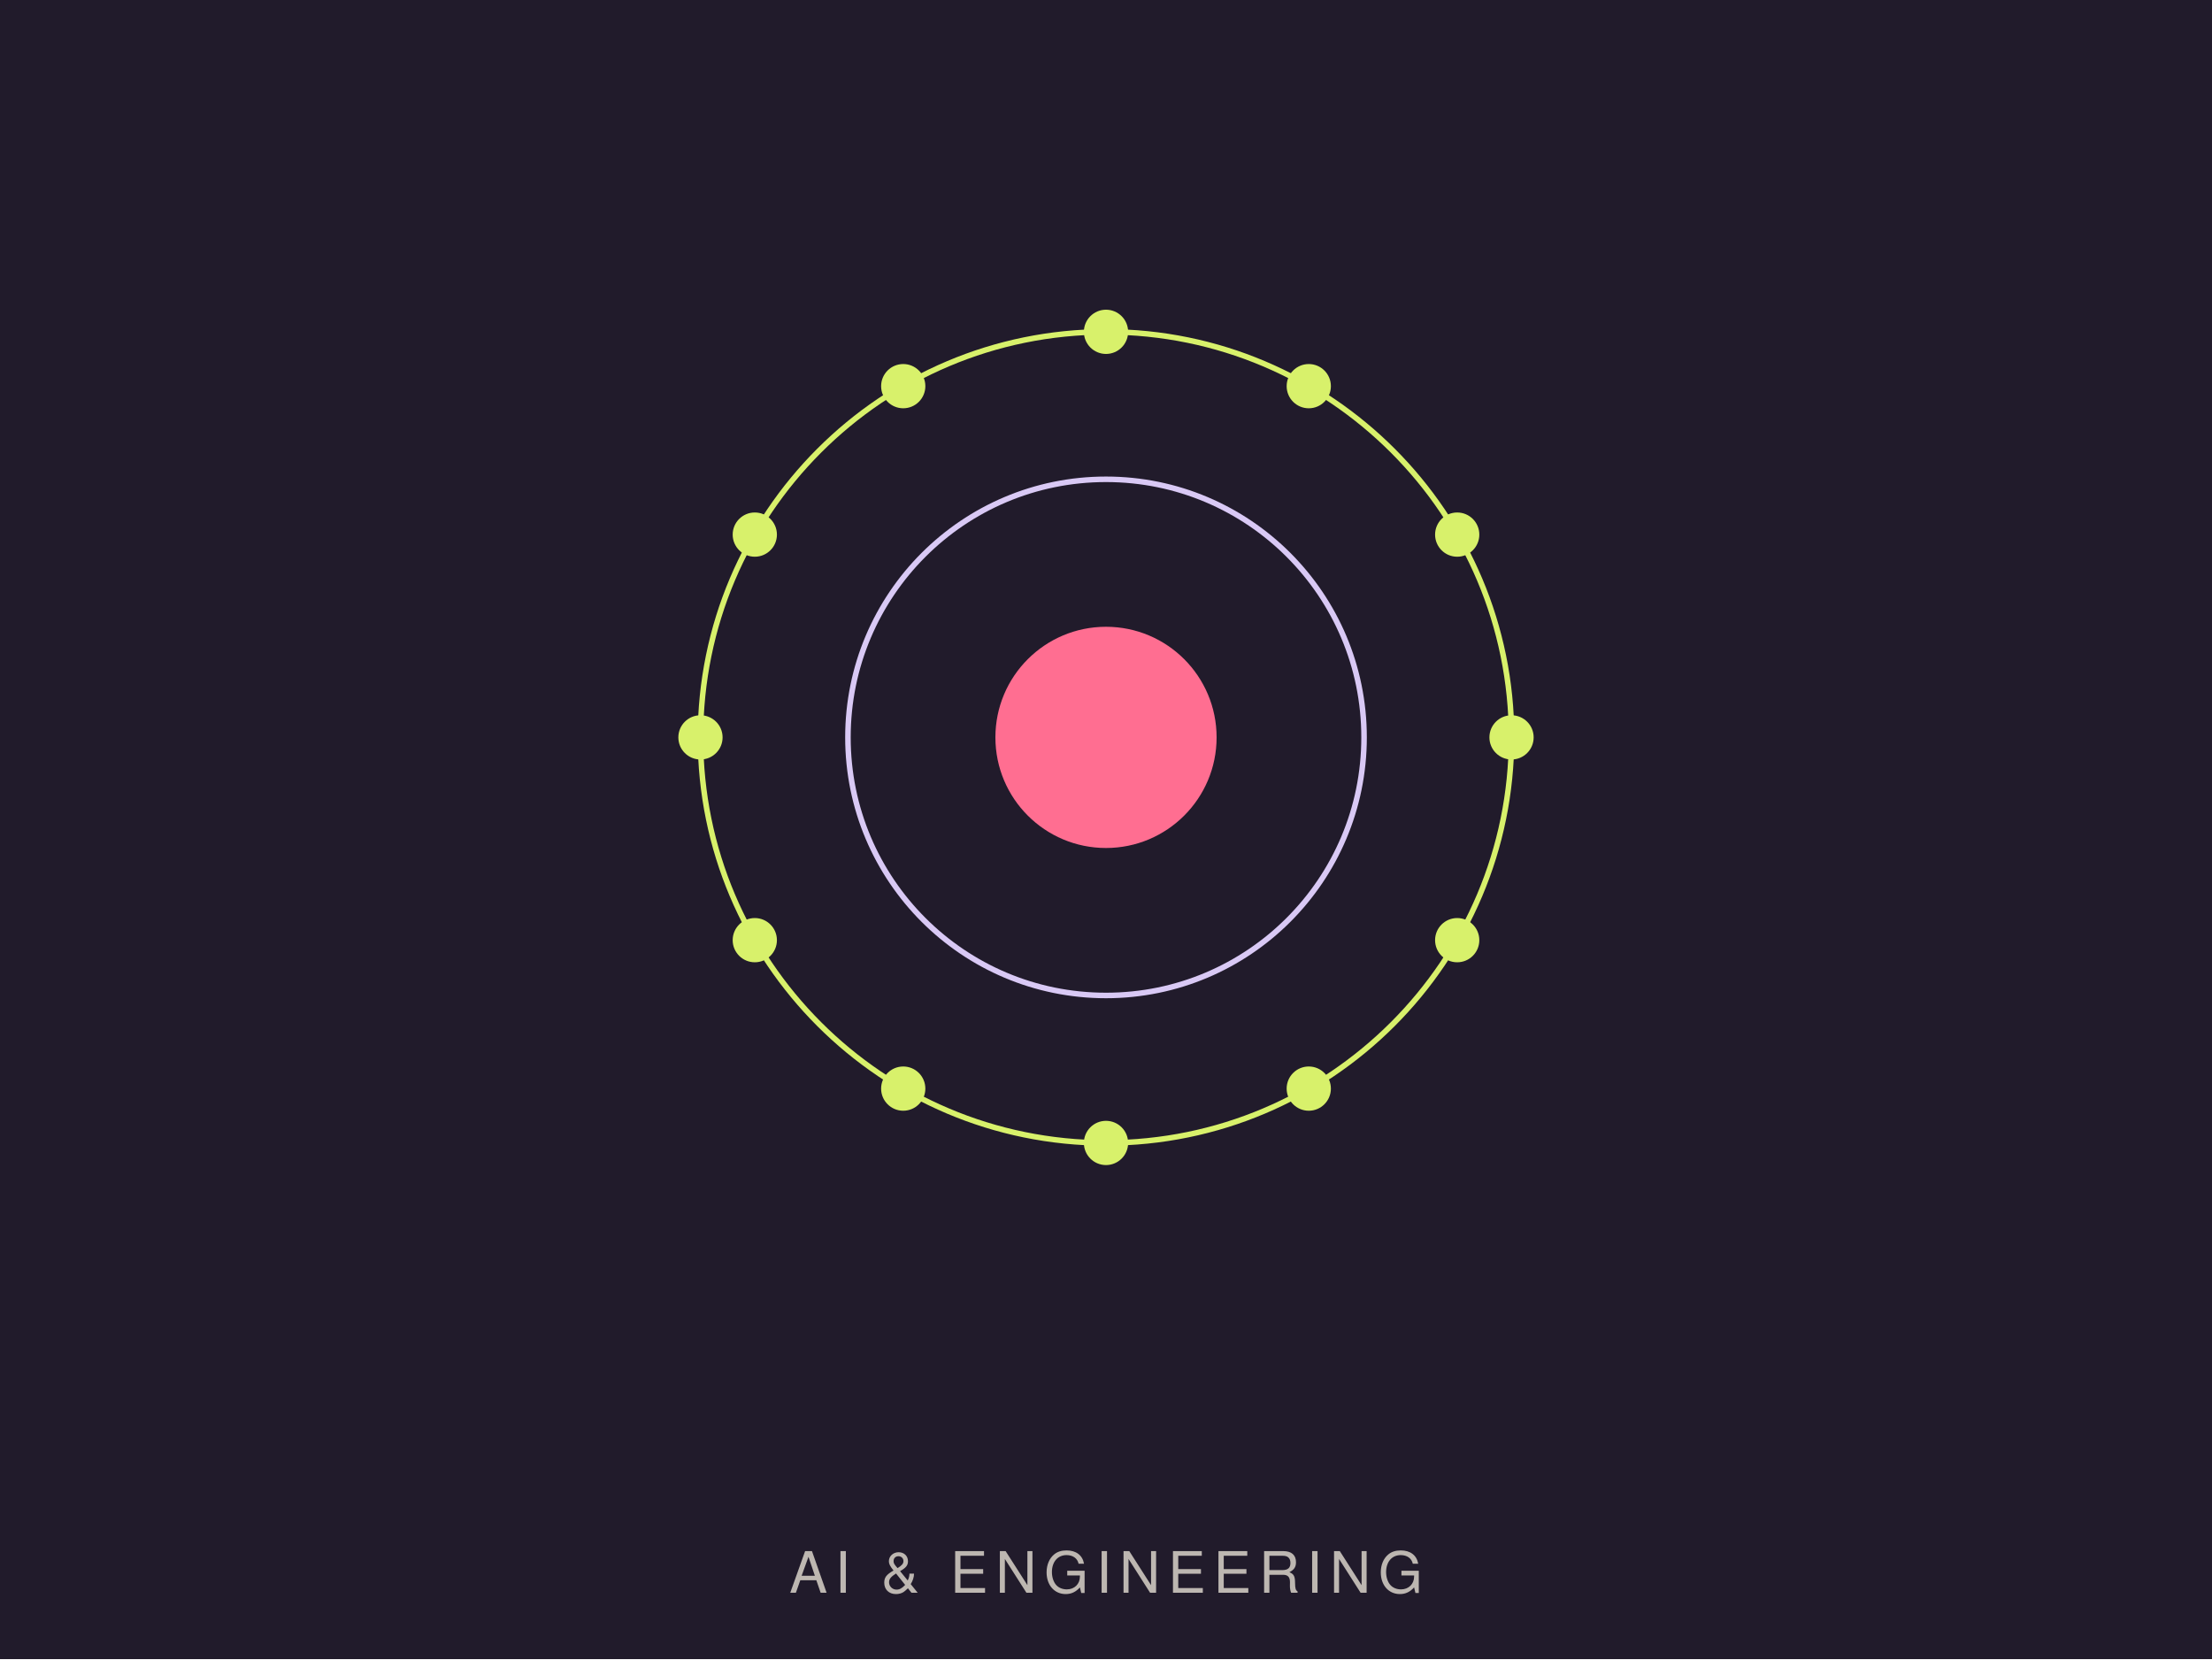
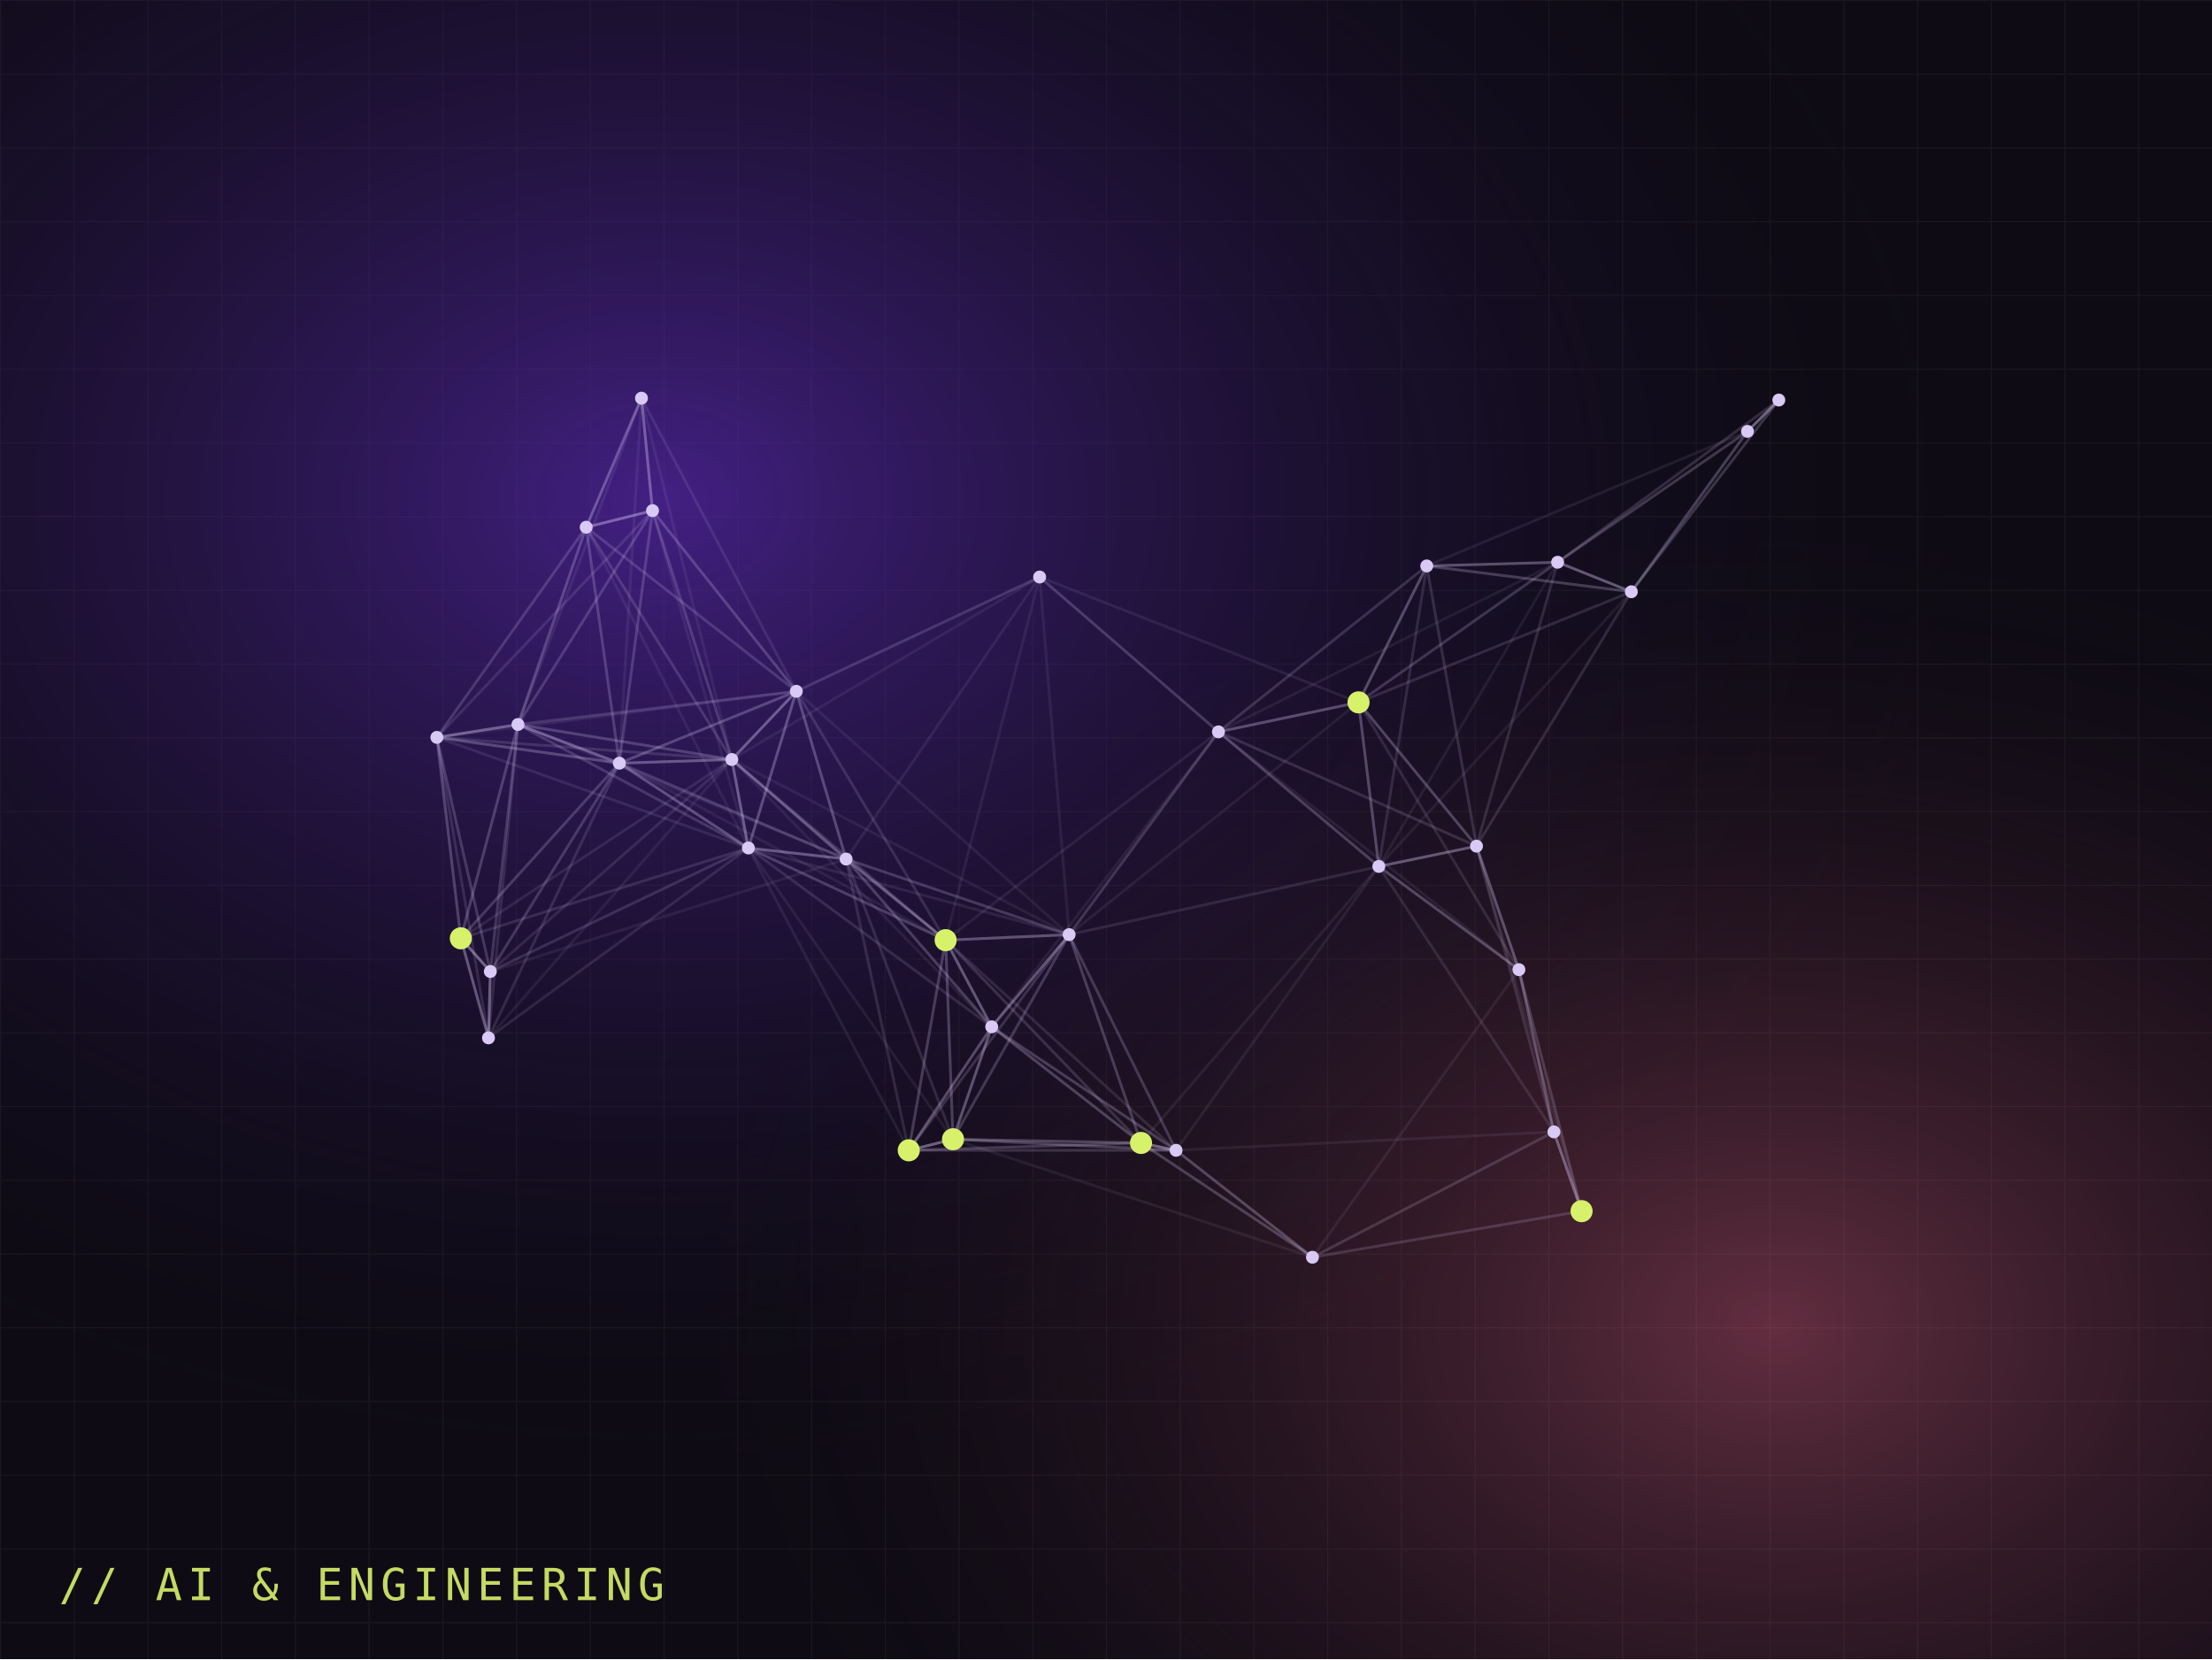
<svg xmlns="http://www.w3.org/2000/svg" viewBox="0 0 1200 900" width="1200" height="900">
-   <rect width="1200" height="900" fill="#211B2B" />
-   <circle cx="600" cy="400" r="220" fill="none" stroke="#D8F16B" stroke-width="3" />
-   <circle cx="600" cy="400" r="140" fill="none" stroke="#D9C9F5" stroke-width="3" />
-   <circle cx="600" cy="400" r="60" fill="#FF6E91" />
-   <circle cx="820.0" cy="400.0" r="12" fill="#D8F16B" />
-   <circle cx="790.525" cy="510" r="12" fill="#D8F16B" />
-   <circle cx="710" cy="590.526" r="12" fill="#D8F16B" />
-   <circle cx="599.999" cy="620" r="12" fill="#D8F16B" />
-   <circle cx="489.999" cy="590.525" r="12" fill="#D8F16B" />
-   <circle cx="409.474" cy="509.999" r="12" fill="#D8F16B" />
-   <circle cx="380" cy="399.998" r="12" fill="#D8F16B" />
-   <circle cx="409.475" cy="289.998" r="12" fill="#D8F16B" />
-   <circle cx="490.002" cy="209.473" r="12" fill="#D8F16B" />
-   <circle cx="600.002" cy="180" r="12" fill="#D8F16B" />
-   <circle cx="710.002" cy="209.476" r="12" fill="#D8F16B" />
-   <circle cx="790.527" cy="290.003" r="12" fill="#D8F16B" />
-   <text x="600.0" y="864" text-anchor="middle" font-family="Helvetica, Arial, sans-serif" font-size="31" letter-spacing="4" fill="#F1EBDD" opacity="0.75">AI &amp; ENGINEERING</text>
+   <defs>
+     <radialGradient id="g1" cx="30%" cy="30%" r="60%">
+       <stop offset="0" stop-color="#5427A8" stop-opacity=".75" />
+       <stop offset="1" stop-color="#0E0B14" stop-opacity="0" />
+     </radialGradient>
+     <radialGradient id="g2" cx="80%" cy="80%" r="50%">
+       <stop offset="0" stop-color="#FF6E91" stop-opacity=".35" />
+       <stop offset="1" stop-color="#0E0B14" stop-opacity="0" />
+     </radialGradient>
+     <pattern id="grid" width="40" height="40" patternUnits="userSpaceOnUse">
+       <path d="M40 0H0V40" fill="none" stroke="#F1EBDD" stroke-opacity=".06" />
+     </pattern>
+   </defs>
+   <rect width="1200" height="900" fill="#0E0B14" />
+   <rect width="1200" height="900" fill="url(#grid)" />
+   <rect width="1200" height="900" fill="url(#g1)" />
+   <rect width="1200" height="900" fill="url(#g2)" />
+   <line x1="737" y1="381" x2="564" y2="313" stroke="#D9C9F5" stroke-opacity="0.09" stroke-width="1.5" />
+   <line x1="737" y1="381" x2="824" y2="526" stroke="#D9C9F5" stroke-opacity="0.13" stroke-width="1.5" />
+   <line x1="737" y1="381" x2="774" y2="307" stroke="#D9C9F5" stroke-opacity="0.32" stroke-width="1.5" />
+   <line x1="737" y1="381" x2="801" y2="459" stroke="#D9C9F5" stroke-opacity="0.28" stroke-width="1.5" />
+   <line x1="737" y1="381" x2="885" y2="321" stroke="#D9C9F5" stroke-opacity="0.15" stroke-width="1.5" />
+   <line x1="737" y1="381" x2="748" y2="470" stroke="#D9C9F5" stroke-opacity="0.30" stroke-width="1.5" />
+   <line x1="737" y1="381" x2="661" y2="397" stroke="#D9C9F5" stroke-opacity="0.33" stroke-width="1.5" />
+   <line x1="737" y1="381" x2="580" y2="507" stroke="#D9C9F5" stroke-opacity="0.08" stroke-width="1.5" />
+   <line x1="737" y1="381" x2="845" y2="305" stroke="#D9C9F5" stroke-opacity="0.21" stroke-width="1.5" />
+   <line x1="459" y1="466" x2="564" y2="313" stroke="#D9C9F5" stroke-opacity="0.09" stroke-width="1.5" />
+   <line x1="459" y1="466" x2="406" y2="460" stroke="#D9C9F5" stroke-opacity="0.38" stroke-width="1.5" />
+   <line x1="459" y1="466" x2="538" y2="557" stroke="#D9C9F5" stroke-opacity="0.24" stroke-width="1.5" />
+   <line x1="459" y1="466" x2="336" y2="414" stroke="#D9C9F5" stroke-opacity="0.21" stroke-width="1.5" />
+   <line x1="459" y1="466" x2="580" y2="507" stroke="#D9C9F5" stroke-opacity="0.22" stroke-width="1.5" />
+   <line x1="459" y1="466" x2="266" y2="527" stroke="#D9C9F5" stroke-opacity="0.08" stroke-width="1.5" />
+   <line x1="459" y1="466" x2="513" y2="510" stroke="#D9C9F5" stroke-opacity="0.35" stroke-width="1.5" />
+   <line x1="459" y1="466" x2="517" y2="618" stroke="#D9C9F5" stroke-opacity="0.14" stroke-width="1.5" />
+   <line x1="459" y1="466" x2="281" y2="393" stroke="#D9C9F5" stroke-opacity="0.08" stroke-width="1.5" />
+   <line x1="459" y1="466" x2="432" y2="375" stroke="#D9C9F5" stroke-opacity="0.29" stroke-width="1.5" />
+   <line x1="459" y1="466" x2="493" y2="624" stroke="#D9C9F5" stroke-opacity="0.14" stroke-width="1.5" />
+   <line x1="459" y1="466" x2="397" y2="412" stroke="#D9C9F5" stroke-opacity="0.32" stroke-width="1.5" />
+   <line x1="564" y1="313" x2="661" y2="397" stroke="#D9C9F5" stroke-opacity="0.22" stroke-width="1.5" />
+   <line x1="564" y1="313" x2="580" y2="507" stroke="#D9C9F5" stroke-opacity="0.08" stroke-width="1.5" />
+   <line x1="564" y1="313" x2="513" y2="510" stroke="#D9C9F5" stroke-opacity="0.08" stroke-width="1.5" />
+   <line x1="564" y1="313" x2="432" y2="375" stroke="#D9C9F5" stroke-opacity="0.18" stroke-width="1.5" />
+   <line x1="564" y1="313" x2="397" y2="412" stroke="#D9C9F5" stroke-opacity="0.08" stroke-width="1.5" />
+   <line x1="824" y1="526" x2="801" y2="459" stroke="#D9C9F5" stroke-opacity="0.34" stroke-width="1.5" />
+   <line x1="824" y1="526" x2="748" y2="470" stroke="#D9C9F5" stroke-opacity="0.29" stroke-width="1.5" />
+   <line x1="824" y1="526" x2="661" y2="397" stroke="#D9C9F5" stroke-opacity="0.08" stroke-width="1.5" />
+   <line x1="824" y1="526" x2="858" y2="657" stroke="#D9C9F5" stroke-opacity="0.20" stroke-width="1.5" />
+   <line x1="824" y1="526" x2="712" y2="682" stroke="#D9C9F5" stroke-opacity="0.08" stroke-width="1.5" />
+   <line x1="824" y1="526" x2="843" y2="614" stroke="#D9C9F5" stroke-opacity="0.30" stroke-width="1.5" />
+   <line x1="406" y1="460" x2="538" y2="557" stroke="#D9C9F5" stroke-opacity="0.14" stroke-width="1.5" />
+   <line x1="406" y1="460" x2="336" y2="414" stroke="#D9C9F5" stroke-opacity="0.32" stroke-width="1.5" />
+   <line x1="406" y1="460" x2="250" y2="509" stroke="#D9C9F5" stroke-opacity="0.14" stroke-width="1.5" />
+   <line x1="406" y1="460" x2="580" y2="507" stroke="#D9C9F5" stroke-opacity="0.10" stroke-width="1.5" />
+   <line x1="406" y1="460" x2="266" y2="527" stroke="#D9C9F5" stroke-opacity="0.16" stroke-width="1.5" />
+   <line x1="406" y1="460" x2="513" y2="510" stroke="#D9C9F5" stroke-opacity="0.24" stroke-width="1.5" />
+   <line x1="406" y1="460" x2="237" y2="400" stroke="#D9C9F5" stroke-opacity="0.11" stroke-width="1.5" />
+   <line x1="406" y1="460" x2="265" y2="563" stroke="#D9C9F5" stroke-opacity="0.12" stroke-width="1.5" />
+   <line x1="406" y1="460" x2="318" y2="286" stroke="#D9C9F5" stroke-opacity="0.08" stroke-width="1.5" />
+   <line x1="406" y1="460" x2="517" y2="618" stroke="#D9C9F5" stroke-opacity="0.08" stroke-width="1.5" />
+   <line x1="406" y1="460" x2="281" y2="393" stroke="#D9C9F5" stroke-opacity="0.19" stroke-width="1.5" />
+   <line x1="406" y1="460" x2="432" y2="375" stroke="#D9C9F5" stroke-opacity="0.31" stroke-width="1.5" />
+   <line x1="406" y1="460" x2="493" y2="624" stroke="#D9C9F5" stroke-opacity="0.09" stroke-width="1.5" />
+   <line x1="406" y1="460" x2="354" y2="277" stroke="#D9C9F5" stroke-opacity="0.08" stroke-width="1.5" />
+   <line x1="406" y1="460" x2="397" y2="412" stroke="#D9C9F5" stroke-opacity="0.39" stroke-width="1.5" />
+   <line x1="619" y1="620" x2="538" y2="557" stroke="#D9C9F5" stroke-opacity="0.27" stroke-width="1.5" />
+   <line x1="619" y1="620" x2="748" y2="470" stroke="#D9C9F5" stroke-opacity="0.08" stroke-width="1.5" />
+   <line x1="619" y1="620" x2="580" y2="507" stroke="#D9C9F5" stroke-opacity="0.24" stroke-width="1.5" />
+   <line x1="619" y1="620" x2="712" y2="682" stroke="#D9C9F5" stroke-opacity="0.25" stroke-width="1.5" />
+   <line x1="619" y1="620" x2="513" y2="510" stroke="#D9C9F5" stroke-opacity="0.17" stroke-width="1.5" />
+   <line x1="619" y1="620" x2="517" y2="618" stroke="#D9C9F5" stroke-opacity="0.28" stroke-width="1.5" />
+   <line x1="619" y1="620" x2="638" y2="624" stroke="#D9C9F5" stroke-opacity="0.46" stroke-width="1.5" />
+   <line x1="619" y1="620" x2="493" y2="624" stroke="#D9C9F5" stroke-opacity="0.22" stroke-width="1.5" />
+   <line x1="774" y1="307" x2="801" y2="459" stroke="#D9C9F5" stroke-opacity="0.16" stroke-width="1.5" />
+   <line x1="774" y1="307" x2="885" y2="321" stroke="#D9C9F5" stroke-opacity="0.25" stroke-width="1.5" />
+   <line x1="774" y1="307" x2="748" y2="470" stroke="#D9C9F5" stroke-opacity="0.14" stroke-width="1.5" />
+   <line x1="774" y1="307" x2="661" y2="397" stroke="#D9C9F5" stroke-opacity="0.18" stroke-width="1.5" />
+   <line x1="774" y1="307" x2="845" y2="305" stroke="#D9C9F5" stroke-opacity="0.35" stroke-width="1.5" />
+   <line x1="774" y1="307" x2="948" y2="234" stroke="#D9C9F5" stroke-opacity="0.09" stroke-width="1.5" />
+   <line x1="965" y1="217" x2="885" y2="321" stroke="#D9C9F5" stroke-opacity="0.21" stroke-width="1.5" />
+   <line x1="965" y1="217" x2="845" y2="305" stroke="#D9C9F5" stroke-opacity="0.17" stroke-width="1.5" />
+   <line x1="965" y1="217" x2="948" y2="234" stroke="#D9C9F5" stroke-opacity="0.45" stroke-width="1.5" />
+   <line x1="538" y1="557" x2="661" y2="397" stroke="#D9C9F5" stroke-opacity="0.08" stroke-width="1.5" />
+   <line x1="538" y1="557" x2="580" y2="507" stroke="#D9C9F5" stroke-opacity="0.36" stroke-width="1.5" />
+   <line x1="538" y1="557" x2="513" y2="510" stroke="#D9C9F5" stroke-opacity="0.38" stroke-width="1.5" />
+   <line x1="538" y1="557" x2="517" y2="618" stroke="#D9C9F5" stroke-opacity="0.36" stroke-width="1.5" />
+   <line x1="538" y1="557" x2="638" y2="624" stroke="#D9C9F5" stroke-opacity="0.24" stroke-width="1.5" />
+   <line x1="538" y1="557" x2="493" y2="624" stroke="#D9C9F5" stroke-opacity="0.32" stroke-width="1.5" />
+   <line x1="538" y1="557" x2="397" y2="412" stroke="#D9C9F5" stroke-opacity="0.08" stroke-width="1.5" />
+   <line x1="336" y1="414" x2="250" y2="509" stroke="#D9C9F5" stroke-opacity="0.22" stroke-width="1.5" />
+   <line x1="336" y1="414" x2="266" y2="527" stroke="#D9C9F5" stroke-opacity="0.21" stroke-width="1.5" />
+   <line x1="336" y1="414" x2="513" y2="510" stroke="#D9C9F5" stroke-opacity="0.08" stroke-width="1.5" />
+   <line x1="336" y1="414" x2="237" y2="400" stroke="#D9C9F5" stroke-opacity="0.28" stroke-width="1.5" />
+   <line x1="336" y1="414" x2="348" y2="216" stroke="#D9C9F5" stroke-opacity="0.08" stroke-width="1.5" />
+   <line x1="336" y1="414" x2="265" y2="563" stroke="#D9C9F5" stroke-opacity="0.14" stroke-width="1.5" />
+   <line x1="336" y1="414" x2="318" y2="286" stroke="#D9C9F5" stroke-opacity="0.22" stroke-width="1.5" />
+   <line x1="336" y1="414" x2="281" y2="393" stroke="#D9C9F5" stroke-opacity="0.37" stroke-width="1.5" />
+   <line x1="336" y1="414" x2="432" y2="375" stroke="#D9C9F5" stroke-opacity="0.27" stroke-width="1.5" />
+   <line x1="336" y1="414" x2="354" y2="277" stroke="#D9C9F5" stroke-opacity="0.20" stroke-width="1.5" />
+   <line x1="336" y1="414" x2="397" y2="412" stroke="#D9C9F5" stroke-opacity="0.36" stroke-width="1.5" />
+   <line x1="250" y1="509" x2="266" y2="527" stroke="#D9C9F5" stroke-opacity="0.45" stroke-width="1.5" />
+   <line x1="250" y1="509" x2="237" y2="400" stroke="#D9C9F5" stroke-opacity="0.26" stroke-width="1.5" />
+   <line x1="250" y1="509" x2="265" y2="563" stroke="#D9C9F5" stroke-opacity="0.38" stroke-width="1.5" />
+   <line x1="250" y1="509" x2="281" y2="393" stroke="#D9C9F5" stroke-opacity="0.24" stroke-width="1.5" />
+   <line x1="250" y1="509" x2="397" y2="412" stroke="#D9C9F5" stroke-opacity="0.11" stroke-width="1.5" />
+   <line x1="801" y1="459" x2="885" y2="321" stroke="#D9C9F5" stroke-opacity="0.15" stroke-width="1.5" />
+   <line x1="801" y1="459" x2="748" y2="470" stroke="#D9C9F5" stroke-opacity="0.38" stroke-width="1.5" />
+   <line x1="801" y1="459" x2="661" y2="397" stroke="#D9C9F5" stroke-opacity="0.16" stroke-width="1.5" />
+   <line x1="801" y1="459" x2="858" y2="657" stroke="#D9C9F5" stroke-opacity="0.08" stroke-width="1.5" />
+   <line x1="801" y1="459" x2="845" y2="305" stroke="#D9C9F5" stroke-opacity="0.15" stroke-width="1.5" />
+   <line x1="801" y1="459" x2="843" y2="614" stroke="#D9C9F5" stroke-opacity="0.15" stroke-width="1.5" />
+   <line x1="885" y1="321" x2="748" y2="470" stroke="#D9C9F5" stroke-opacity="0.08" stroke-width="1.5" />
+   <line x1="885" y1="321" x2="845" y2="305" stroke="#D9C9F5" stroke-opacity="0.40" stroke-width="1.5" />
+   <line x1="885" y1="321" x2="948" y2="234" stroke="#D9C9F5" stroke-opacity="0.27" stroke-width="1.5" />
+   <line x1="748" y1="470" x2="661" y2="397" stroke="#D9C9F5" stroke-opacity="0.25" stroke-width="1.5" />
+   <line x1="748" y1="470" x2="580" y2="507" stroke="#D9C9F5" stroke-opacity="0.12" stroke-width="1.5" />
+   <line x1="748" y1="470" x2="845" y2="305" stroke="#D9C9F5" stroke-opacity="0.08" stroke-width="1.5" />
+   <line x1="748" y1="470" x2="638" y2="624" stroke="#D9C9F5" stroke-opacity="0.08" stroke-width="1.5" />
+   <line x1="748" y1="470" x2="843" y2="614" stroke="#D9C9F5" stroke-opacity="0.12" stroke-width="1.5" />
+   <line x1="661" y1="397" x2="580" y2="507" stroke="#D9C9F5" stroke-opacity="0.20" stroke-width="1.5" />
+   <line x1="661" y1="397" x2="845" y2="305" stroke="#D9C9F5" stroke-opacity="0.08" stroke-width="1.5" />
+   <line x1="661" y1="397" x2="513" y2="510" stroke="#D9C9F5" stroke-opacity="0.09" stroke-width="1.5" />
+   <line x1="858" y1="657" x2="712" y2="682" stroke="#D9C9F5" stroke-opacity="0.17" stroke-width="1.5" />
+   <line x1="858" y1="657" x2="843" y2="614" stroke="#D9C9F5" stroke-opacity="0.40" stroke-width="1.5" />
+   <line x1="580" y1="507" x2="513" y2="510" stroke="#D9C9F5" stroke-opacity="0.35" stroke-width="1.5" />
+   <line x1="580" y1="507" x2="517" y2="618" stroke="#D9C9F5" stroke-opacity="0.22" stroke-width="1.5" />
+   <line x1="580" y1="507" x2="638" y2="624" stroke="#D9C9F5" stroke-opacity="0.22" stroke-width="1.5" />
+   <line x1="580" y1="507" x2="432" y2="375" stroke="#D9C9F5" stroke-opacity="0.08" stroke-width="1.5" />
+   <line x1="580" y1="507" x2="493" y2="624" stroke="#D9C9F5" stroke-opacity="0.18" stroke-width="1.5" />
+   <line x1="580" y1="507" x2="397" y2="412" stroke="#D9C9F5" stroke-opacity="0.08" stroke-width="1.5" />
+   <line x1="266" y1="527" x2="237" y2="400" stroke="#D9C9F5" stroke-opacity="0.21" stroke-width="1.5" />
+   <line x1="266" y1="527" x2="265" y2="563" stroke="#D9C9F5" stroke-opacity="0.42" stroke-width="1.5" />
+   <line x1="266" y1="527" x2="281" y2="393" stroke="#D9C9F5" stroke-opacity="0.20" stroke-width="1.5" />
+   <line x1="266" y1="527" x2="397" y2="412" stroke="#D9C9F5" stroke-opacity="0.12" stroke-width="1.5" />
+   <line x1="712" y1="682" x2="517" y2="618" stroke="#D9C9F5" stroke-opacity="0.08" stroke-width="1.5" />
+   <line x1="712" y1="682" x2="638" y2="624" stroke="#D9C9F5" stroke-opacity="0.29" stroke-width="1.5" />
+   <line x1="712" y1="682" x2="843" y2="614" stroke="#D9C9F5" stroke-opacity="0.18" stroke-width="1.5" />
+   <line x1="845" y1="305" x2="948" y2="234" stroke="#D9C9F5" stroke-opacity="0.23" stroke-width="1.5" />
+   <line x1="513" y1="510" x2="517" y2="618" stroke="#D9C9F5" stroke-opacity="0.26" stroke-width="1.5" />
+   <line x1="513" y1="510" x2="638" y2="624" stroke="#D9C9F5" stroke-opacity="0.13" stroke-width="1.5" />
+   <line x1="513" y1="510" x2="432" y2="375" stroke="#D9C9F5" stroke-opacity="0.15" stroke-width="1.5" />
+   <line x1="513" y1="510" x2="493" y2="624" stroke="#D9C9F5" stroke-opacity="0.24" stroke-width="1.5" />
+   <line x1="513" y1="510" x2="397" y2="412" stroke="#D9C9F5" stroke-opacity="0.17" stroke-width="1.5" />
+   <line x1="237" y1="400" x2="265" y2="563" stroke="#D9C9F5" stroke-opacity="0.14" stroke-width="1.5" />
+   <line x1="237" y1="400" x2="318" y2="286" stroke="#D9C9F5" stroke-opacity="0.19" stroke-width="1.5" />
+   <line x1="237" y1="400" x2="281" y2="393" stroke="#D9C9F5" stroke-opacity="0.40" stroke-width="1.5" />
+   <line x1="237" y1="400" x2="432" y2="375" stroke="#D9C9F5" stroke-opacity="0.08" stroke-width="1.5" />
+   <line x1="237" y1="400" x2="354" y2="277" stroke="#D9C9F5" stroke-opacity="0.13" stroke-width="1.5" />
+   <line x1="237" y1="400" x2="397" y2="412" stroke="#D9C9F5" stroke-opacity="0.15" stroke-width="1.5" />
+   <line x1="348" y1="216" x2="318" y2="286" stroke="#D9C9F5" stroke-opacity="0.33" stroke-width="1.5" />
+   <line x1="348" y1="216" x2="281" y2="393" stroke="#D9C9F5" stroke-opacity="0.09" stroke-width="1.5" />
+   <line x1="348" y1="216" x2="432" y2="375" stroke="#D9C9F5" stroke-opacity="0.11" stroke-width="1.5" />
+   <line x1="348" y1="216" x2="354" y2="277" stroke="#D9C9F5" stroke-opacity="0.37" stroke-width="1.5" />
+   <line x1="348" y1="216" x2="397" y2="412" stroke="#D9C9F5" stroke-opacity="0.08" stroke-width="1.5" />
+   <line x1="265" y1="563" x2="281" y2="393" stroke="#D9C9F5" stroke-opacity="0.13" stroke-width="1.5" />
+   <line x1="265" y1="563" x2="397" y2="412" stroke="#D9C9F5" stroke-opacity="0.08" stroke-width="1.5" />
+   <line x1="318" y1="286" x2="281" y2="393" stroke="#D9C9F5" stroke-opacity="0.25" stroke-width="1.5" />
+   <line x1="318" y1="286" x2="432" y2="375" stroke="#D9C9F5" stroke-opacity="0.18" stroke-width="1.5" />
+   <line x1="318" y1="286" x2="354" y2="277" stroke="#D9C9F5" stroke-opacity="0.42" stroke-width="1.5" />
+   <line x1="318" y1="286" x2="397" y2="412" stroke="#D9C9F5" stroke-opacity="0.17" stroke-width="1.5" />
+   <line x1="517" y1="618" x2="638" y2="624" stroke="#D9C9F5" stroke-opacity="0.24" stroke-width="1.5" />
+   <line x1="517" y1="618" x2="493" y2="624" stroke="#D9C9F5" stroke-opacity="0.44" stroke-width="1.5" />
+   <line x1="281" y1="393" x2="432" y2="375" stroke="#D9C9F5" stroke-opacity="0.17" stroke-width="1.5" />
+   <line x1="281" y1="393" x2="354" y2="277" stroke="#D9C9F5" stroke-opacity="0.20" stroke-width="1.5" />
+   <line x1="281" y1="393" x2="397" y2="412" stroke="#D9C9F5" stroke-opacity="0.24" stroke-width="1.5" />
+   <line x1="638" y1="624" x2="843" y2="614" stroke="#D9C9F5" stroke-opacity="0.08" stroke-width="1.5" />
+   <line x1="638" y1="624" x2="493" y2="624" stroke="#D9C9F5" stroke-opacity="0.18" stroke-width="1.5" />
+   <line x1="432" y1="375" x2="354" y2="277" stroke="#D9C9F5" stroke-opacity="0.23" stroke-width="1.5" />
+   <line x1="432" y1="375" x2="397" y2="412" stroke="#D9C9F5" stroke-opacity="0.39" stroke-width="1.5" />
+   <line x1="354" y1="277" x2="397" y2="412" stroke="#D9C9F5" stroke-opacity="0.19" stroke-width="1.5" />
+   <circle cx="737" cy="381" r="6" fill="#D8F16B" />
+   <circle cx="459" cy="466" r="3.5" fill="#D9C9F5" />
+   <circle cx="564" cy="313" r="3.5" fill="#D9C9F5" />
+   <circle cx="824" cy="526" r="3.5" fill="#D9C9F5" />
+   <circle cx="406" cy="460" r="3.5" fill="#D9C9F5" />
+   <circle cx="619" cy="620" r="6" fill="#D8F16B" />
+   <circle cx="774" cy="307" r="3.5" fill="#D9C9F5" />
+   <circle cx="965" cy="217" r="3.5" fill="#D9C9F5" />
+   <circle cx="538" cy="557" r="3.5" fill="#D9C9F5" />
+   <circle cx="336" cy="414" r="3.5" fill="#D9C9F5" />
+   <circle cx="250" cy="509" r="6" fill="#D8F16B" />
+   <circle cx="801" cy="459" r="3.5" fill="#D9C9F5" />
+   <circle cx="885" cy="321" r="3.5" fill="#D9C9F5" />
+   <circle cx="748" cy="470" r="3.5" fill="#D9C9F5" />
+   <circle cx="661" cy="397" r="3.5" fill="#D9C9F5" />
+   <circle cx="858" cy="657" r="6" fill="#D8F16B" />
+   <circle cx="580" cy="507" r="3.5" fill="#D9C9F5" />
+   <circle cx="266" cy="527" r="3.5" fill="#D9C9F5" />
+   <circle cx="712" cy="682" r="3.5" fill="#D9C9F5" />
+   <circle cx="845" cy="305" r="3.5" fill="#D9C9F5" />
+   <circle cx="513" cy="510" r="6" fill="#D8F16B" />
+   <circle cx="237" cy="400" r="3.5" fill="#D9C9F5" />
+   <circle cx="348" cy="216" r="3.5" fill="#D9C9F5" />
+   <circle cx="265" cy="563" r="3.5" fill="#D9C9F5" />
+   <circle cx="318" cy="286" r="3.5" fill="#D9C9F5" />
+   <circle cx="517" cy="618" r="6" fill="#D8F16B" />
+   <circle cx="281" cy="393" r="3.5" fill="#D9C9F5" />
+   <circle cx="638" cy="624" r="3.5" fill="#D9C9F5" />
+   <circle cx="843" cy="614" r="3.5" fill="#D9C9F5" />
+   <circle cx="432" cy="375" r="3.5" fill="#D9C9F5" />
+   <circle cx="493" cy="624" r="6" fill="#D8F16B" />
+   <circle cx="948" cy="234" r="3.5" fill="#D9C9F5" />
+   <circle cx="354" cy="277" r="3.5" fill="#D9C9F5" />
+   <circle cx="397" cy="412" r="3.5" fill="#D9C9F5" />
+   <text x="32" y="868" font-family="ui-monospace, Menlo, monospace" font-size="24" letter-spacing="3" fill="#D8F16B" opacity=".9">// AI &amp; ENGINEERING</text>
</svg>
